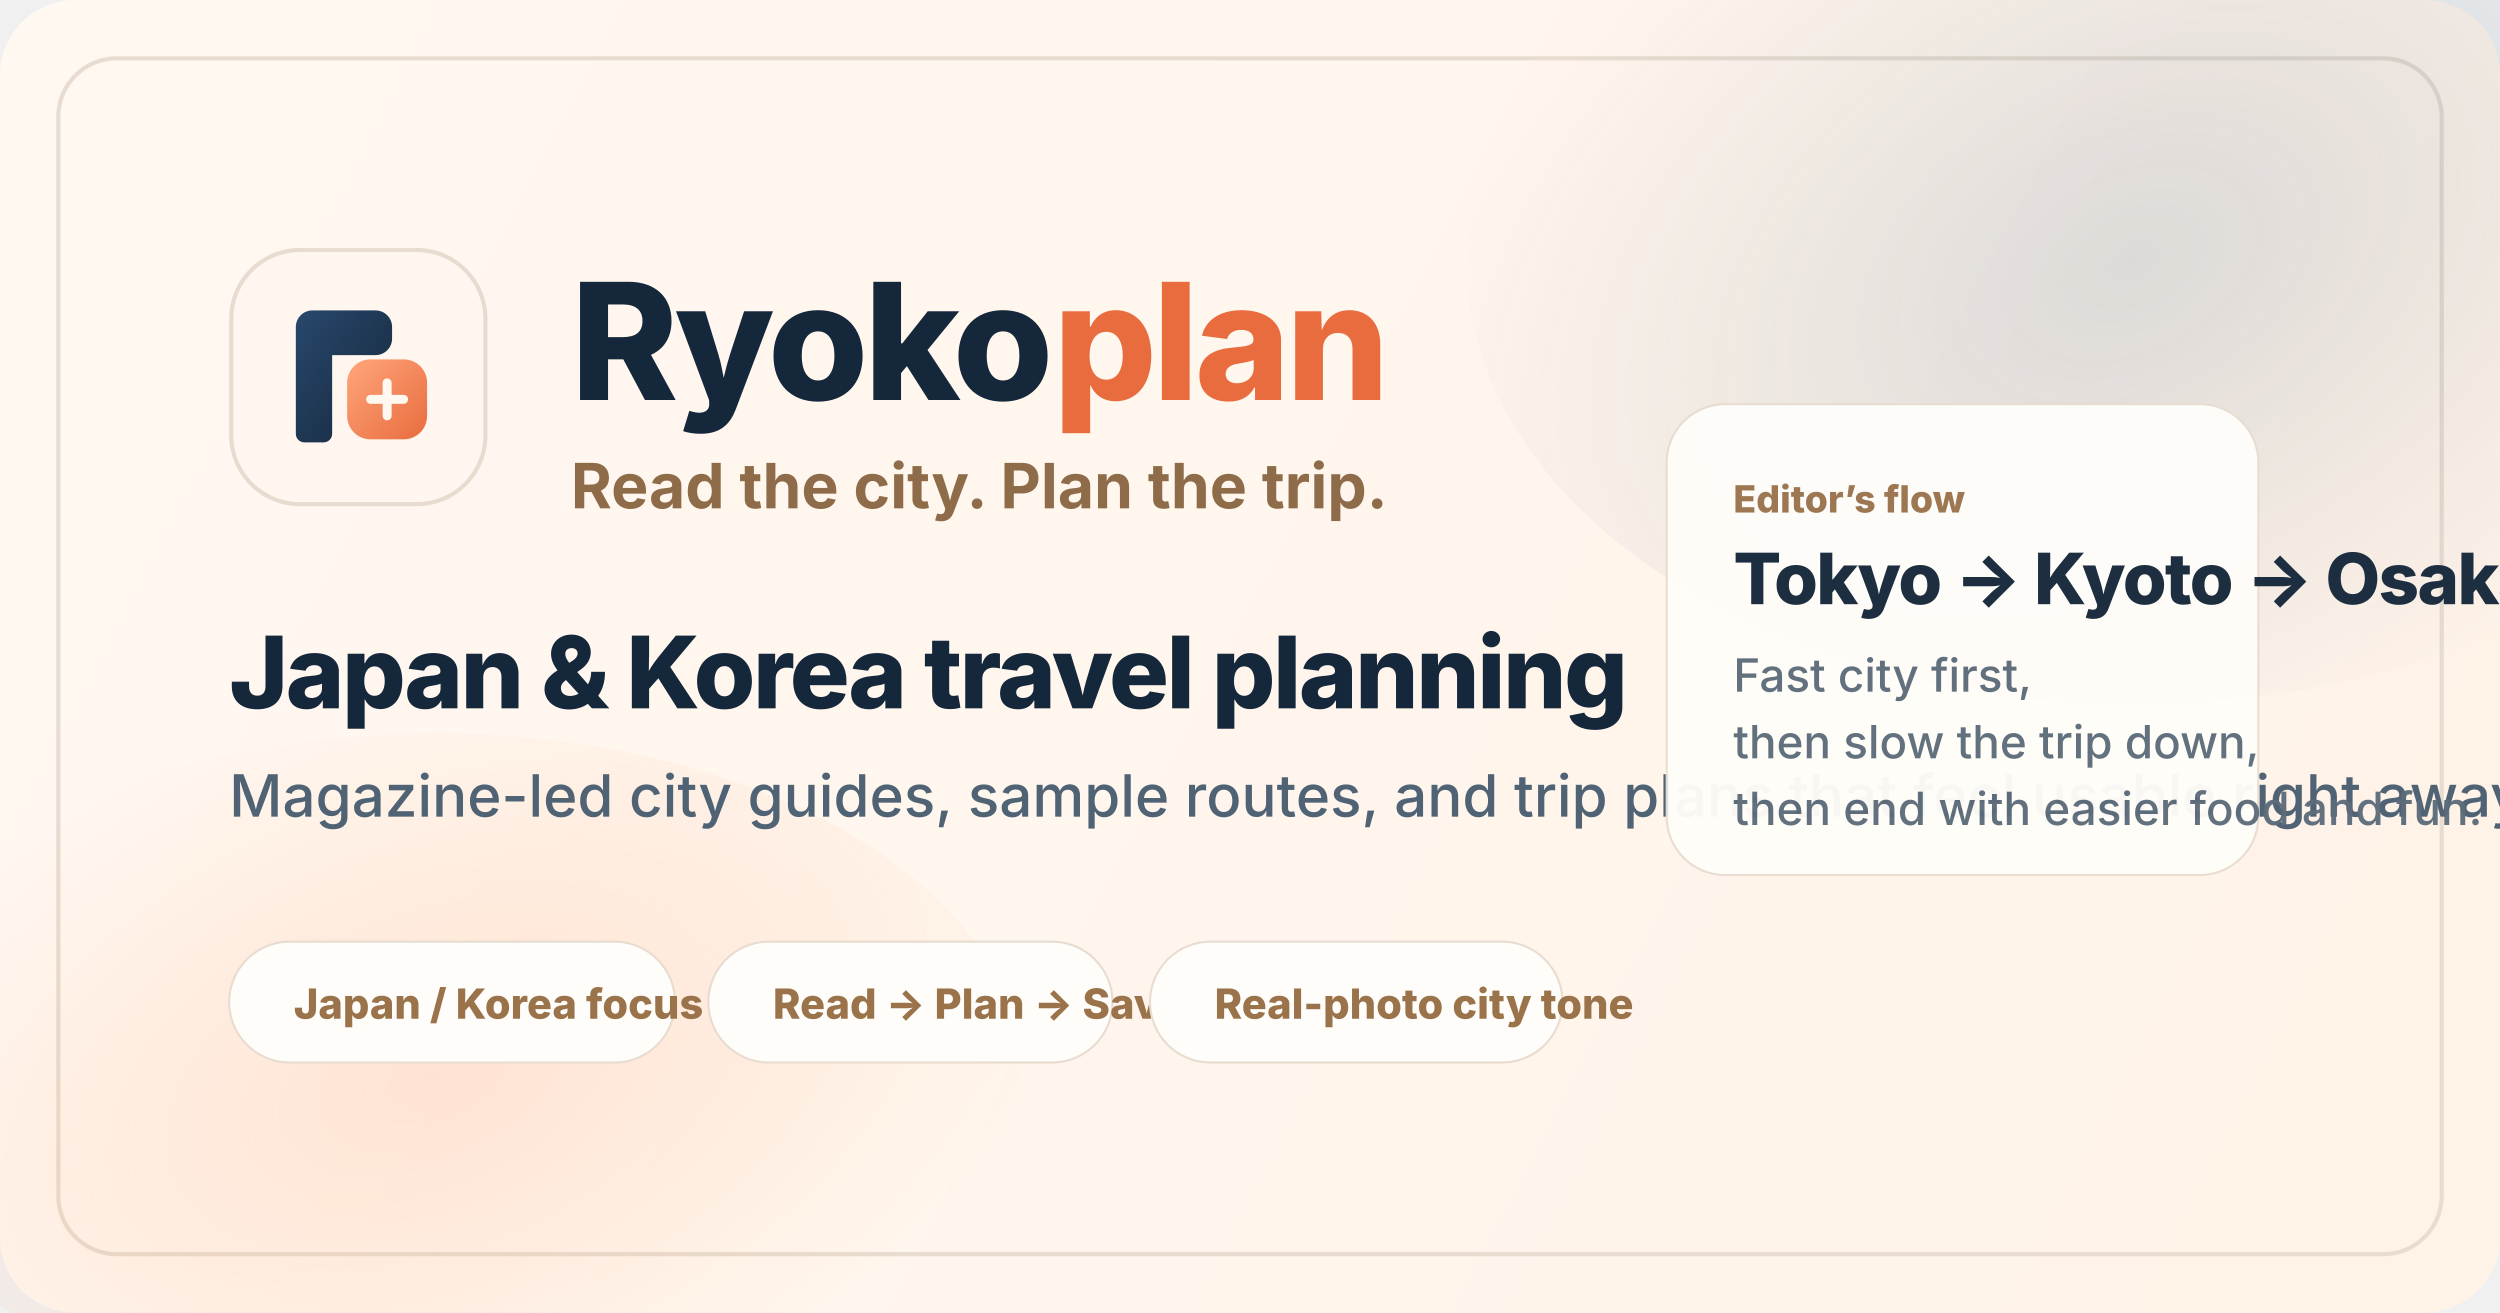
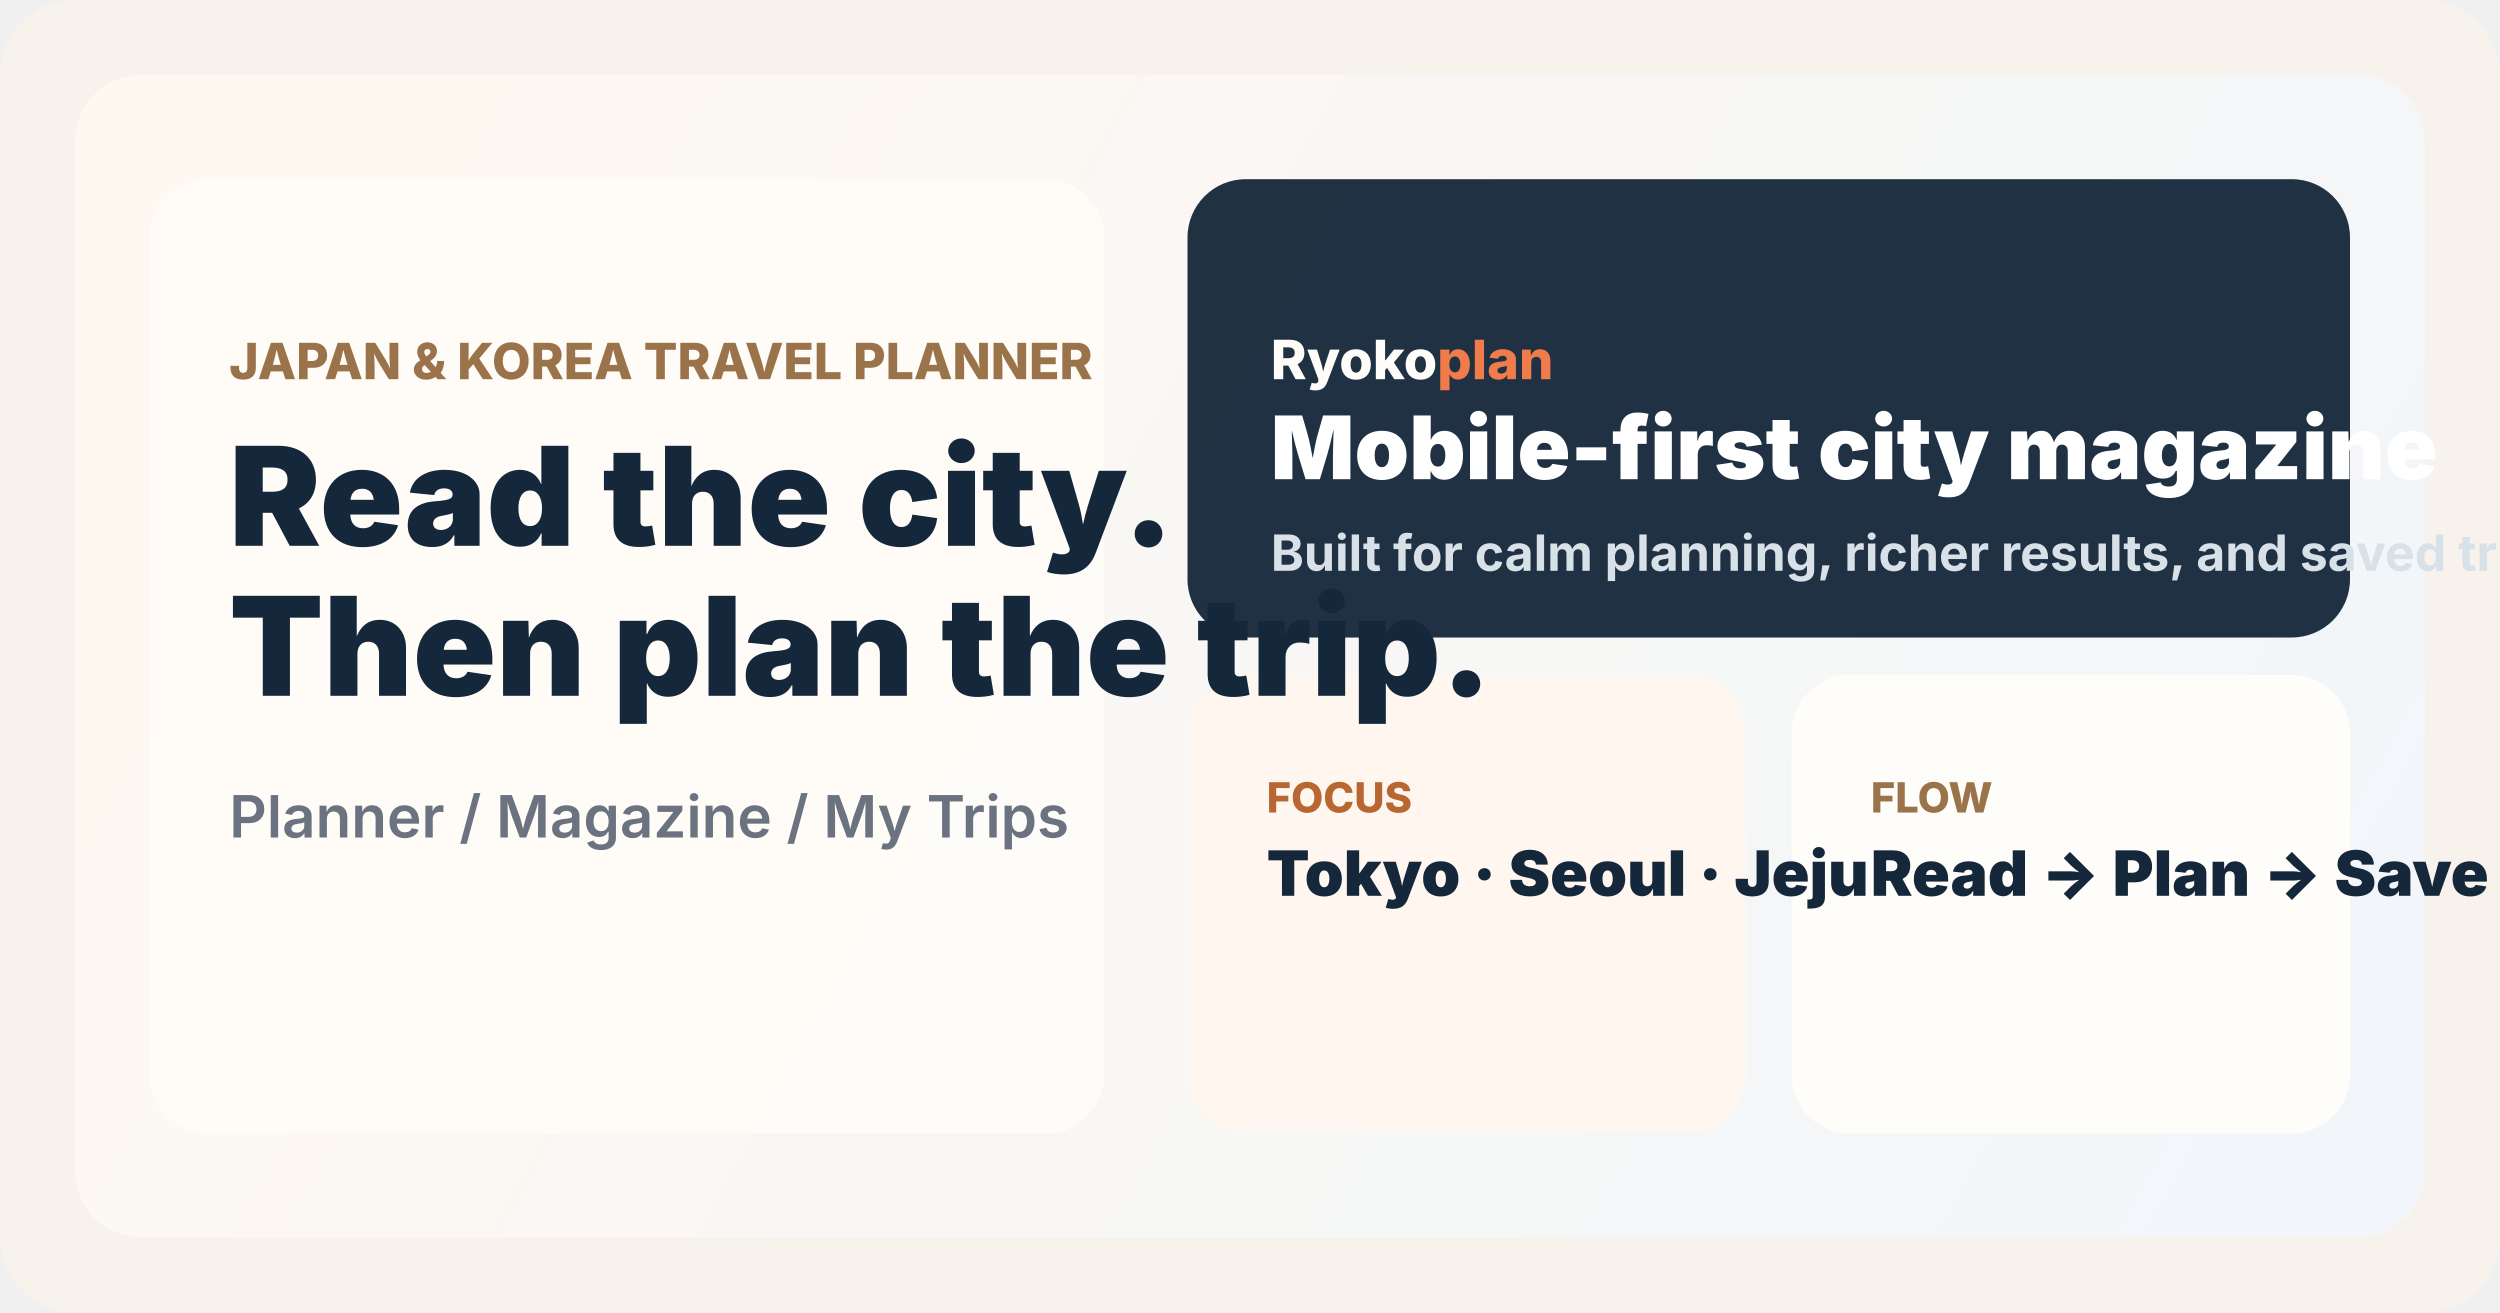
<svg xmlns="http://www.w3.org/2000/svg" width="1200" height="630" viewBox="0 0 1200 630" fill="none">
+   <rect width="1200" height="630" rx="36" fill="#F7F3EC" />
+   <rect x="36" y="36" width="1128" height="558" rx="32" fill="url(#bg)" />
+   <rect x="72" y="86" width="458" height="458" rx="28" fill="#FFFDF9" fill-opacity="0.9" />
+   <rect x="570" y="86" width="558" height="220" rx="28" fill="#15273A" fill-opacity="0.95" />
+   <rect x="570" y="324" width="268" height="220" rx="28" fill="#FFF7EF" />
+   <rect x="860" y="324" width="268" height="220" rx="28" fill="#FFFDF9" />
+   <text x="110" y="182" fill="#9A734B" font-family="Inter, Arial, sans-serif" font-size="24" font-weight="800">JAPAN &amp; KOREA TRAVEL PLANNER</text>
+   <text x="110" y="262" fill="#15273A" font-family="Inter, Arial, sans-serif" font-size="66" font-weight="900">Read the city.</text>
+   <text x="110" y="334" fill="#15273A" font-family="Inter, Arial, sans-serif" font-size="66" font-weight="900">Then plan the trip.</text>
+   <text x="110" y="402" fill="#6B7280" font-family="Inter, Arial, sans-serif" font-size="28" font-weight="600">Planner / Magazine / My Trips</text>
+   <text x="610" y="182" fill="#FFFDF9" font-family="Inter, Arial, sans-serif" font-size="26" font-weight="800">Ryoko<tspan fill="#F07C4C">plan</tspan>
+   </text>
+   <text x="610" y="230" fill="#FFFFFF" font-family="Inter, Arial, sans-serif" font-size="42" font-weight="900">Mobile-first city magazine</text>
+   <text x="610" y="274" fill="#D8E0E8" font-family="Inter, Arial, sans-serif" font-size="24" font-weight="700">Built for calm planning, richer results, and saved trips.</text>
+   <text x="608" y="390" fill="#B96732" font-family="Inter, Arial, sans-serif" font-size="20" font-weight="800">FOCUS</text>
+   <text x="608" y="430" fill="#15273A" font-family="Inter, Arial, sans-serif" font-size="30" font-weight="900">Tokyo · Seoul · Jeju</text>
+   <text x="898" y="390" fill="#9A734B" font-family="Inter, Arial, sans-serif" font-size="20" font-weight="800">FLOW</text>
+   <text x="898" y="430" fill="#15273A" font-family="Inter, Arial, sans-serif" font-size="30" font-weight="900">Read → Plan → Save</text>
  <defs>
-     <linearGradient id="bg" x1="54" y1="40" x2="1120" y2="590" gradientUnits="userSpaceOnUse">
-       <stop stop-color="#FFF8F1" />
-       <stop offset="1" stop-color="#FFF3E8" />
-     </linearGradient>
-     <radialGradient id="glow1" cx="0" cy="0" r="1" gradientUnits="userSpaceOnUse" gradientTransform="translate(1024 126) rotate(152.72) scale(373.403 247.552)">
-       <stop stop-color="#2B4E74" stop-opacity="0.16" />
-       <stop offset="1" stop-color="#2B4E74" stop-opacity="0" />
-     </radialGradient>
-     <radialGradient id="glow2" cx="0" cy="0" r="1" gradientUnits="userSpaceOnUse" gradientTransform="translate(208 516) rotate(-21.2) scale(328.22 191.347)">
-       <stop stop-color="#FFB18A" stop-opacity="0.28" />
-       <stop offset="1" stop-color="#FFB18A" stop-opacity="0" />
-     </radialGradient>
-     <linearGradient id="navy" x1="0" y1="0" x2="1" y2="1">
-       <stop stop-color="#28486D" />
-       <stop offset="1" stop-color="#15273A" />
-     </linearGradient>
-     <linearGradient id="coral" x1="0" y1="0" x2="1" y2="1">
-       <stop stop-color="#FFA67B" />
-       <stop offset="1" stop-color="#E86C3E" />
+     <linearGradient id="bg" x1="95" y1="42" x2="1080" y2="592" gradientUnits="userSpaceOnUse">
+       <stop stop-color="#FFF8F0" />
+       <stop offset="1" stop-color="#F2F6FA" />
    </linearGradient>
  </defs>
-   <rect width="1200" height="630" rx="36" fill="url(#bg)" />
-   <rect x="28" y="28" width="1144" height="574" rx="28" stroke="#E7DCCF" stroke-width="2" />
-   <ellipse cx="1024" cy="126" rx="320" ry="212" fill="url(#glow1)" />
-   <ellipse cx="208" cy="516" rx="282" ry="164" fill="url(#glow2)" />
-   <g>
-     <rect x="110" y="119" width="124" height="124" rx="34" fill="#FFF7EF" />
-     <rect x="111" y="120" width="122" height="122" rx="33" stroke="#E7DCCF" stroke-width="2" />
-     <path d="M142 156.947C142 152.558 145.558 149 149.947 149H180.256C184.645 149 188.203 152.558 188.203 156.947V162.509C188.203 166.898 184.645 170.456 180.256 170.456H159.432V208.242C159.432 210.512 157.592 212.352 155.322 212.352H146.11C143.84 212.352 142 210.512 142 208.242V156.947Z" fill="url(#navy)" />
-     <rect x="166.627" y="172.5" width="38.374" height="38.374" rx="11.2" fill="url(#coral)" />
-     <path d="M177.9 191.687H193.728" stroke="#FFF8F1" stroke-width="4.3" stroke-linecap="round" />
-     <path d="M185.814 183.772V199.601" stroke="#FFF8F1" stroke-width="4.3" stroke-linecap="round" />
-   </g>
-   <text x="274" y="192" fill="#15273A" font-family="Inter, Arial, sans-serif" font-size="78" font-weight="800" letter-spacing="-2">Ryoko<tspan fill="#E86C3E">plan</tspan>
-   </text>
-   <text x="274" y="244" fill="#8E6C4A" font-family="Inter, Arial, sans-serif" font-size="30" font-weight="700">Read the city. Plan the trip.</text>
-   <text x="110" y="340" fill="#15273A" font-family="Inter, Arial, sans-serif" font-size="48" font-weight="800" letter-spacing="-1.2">Japan &amp; Korea travel planning</text>
-   <text x="110" y="392" fill="#506375" font-family="Inter, Arial, sans-serif" font-size="28" font-weight="500">Magazine-led city guides, sample routes, and trip plans that feel usable right away.</text>
-   <g>
-     <rect x="110" y="452" width="214" height="58" rx="29" fill="#FFFDF9" stroke="#E7DCCF" />
-     <text x="141" y="489" fill="#9A734B" font-family="Inter, Arial, sans-serif" font-size="20" font-weight="800">Japan / Korea focus</text>
-     <rect x="340" y="452" width="194" height="58" rx="29" fill="#FFFDF9" stroke="#E7DCCF" />
-     <text x="371" y="489" fill="#9A734B" font-family="Inter, Arial, sans-serif" font-size="20" font-weight="800">Read → Plan → Save</text>
-     <rect x="552" y="452" width="198" height="58" rx="29" fill="#FFFDF9" stroke="#E7DCCF" />
-     <text x="583" y="489" fill="#9A734B" font-family="Inter, Arial, sans-serif" font-size="20" font-weight="800">Real-photo city tone</text>
-   </g>
-   <g opacity="0.96">
-     <rect x="800" y="194" width="284" height="226" rx="28" fill="#FFFDF9" stroke="#E7DCCF" />
-     <text x="832" y="246" fill="#9A734B" font-family="Inter, Arial, sans-serif" font-size="18" font-weight="800">Editor’s flow</text>
-     <text x="832" y="290" fill="#15273A" font-family="Inter, Arial, sans-serif" font-size="34" font-weight="800" letter-spacing="-0.8">Tokyo → Kyoto → Osaka</text>
-     <text x="832" y="332" fill="#5C6B79" font-family="Inter, Arial, sans-serif" font-size="22" font-weight="500">Fast city first,</text>
-     <text x="832" y="364" fill="#5C6B79" font-family="Inter, Arial, sans-serif" font-size="22" font-weight="500">then slow the trip down,</text>
-     <text x="832" y="396" fill="#5C6B79" font-family="Inter, Arial, sans-serif" font-size="22" font-weight="500">then end with easier food and fun.</text>
-   </g>
</svg>
